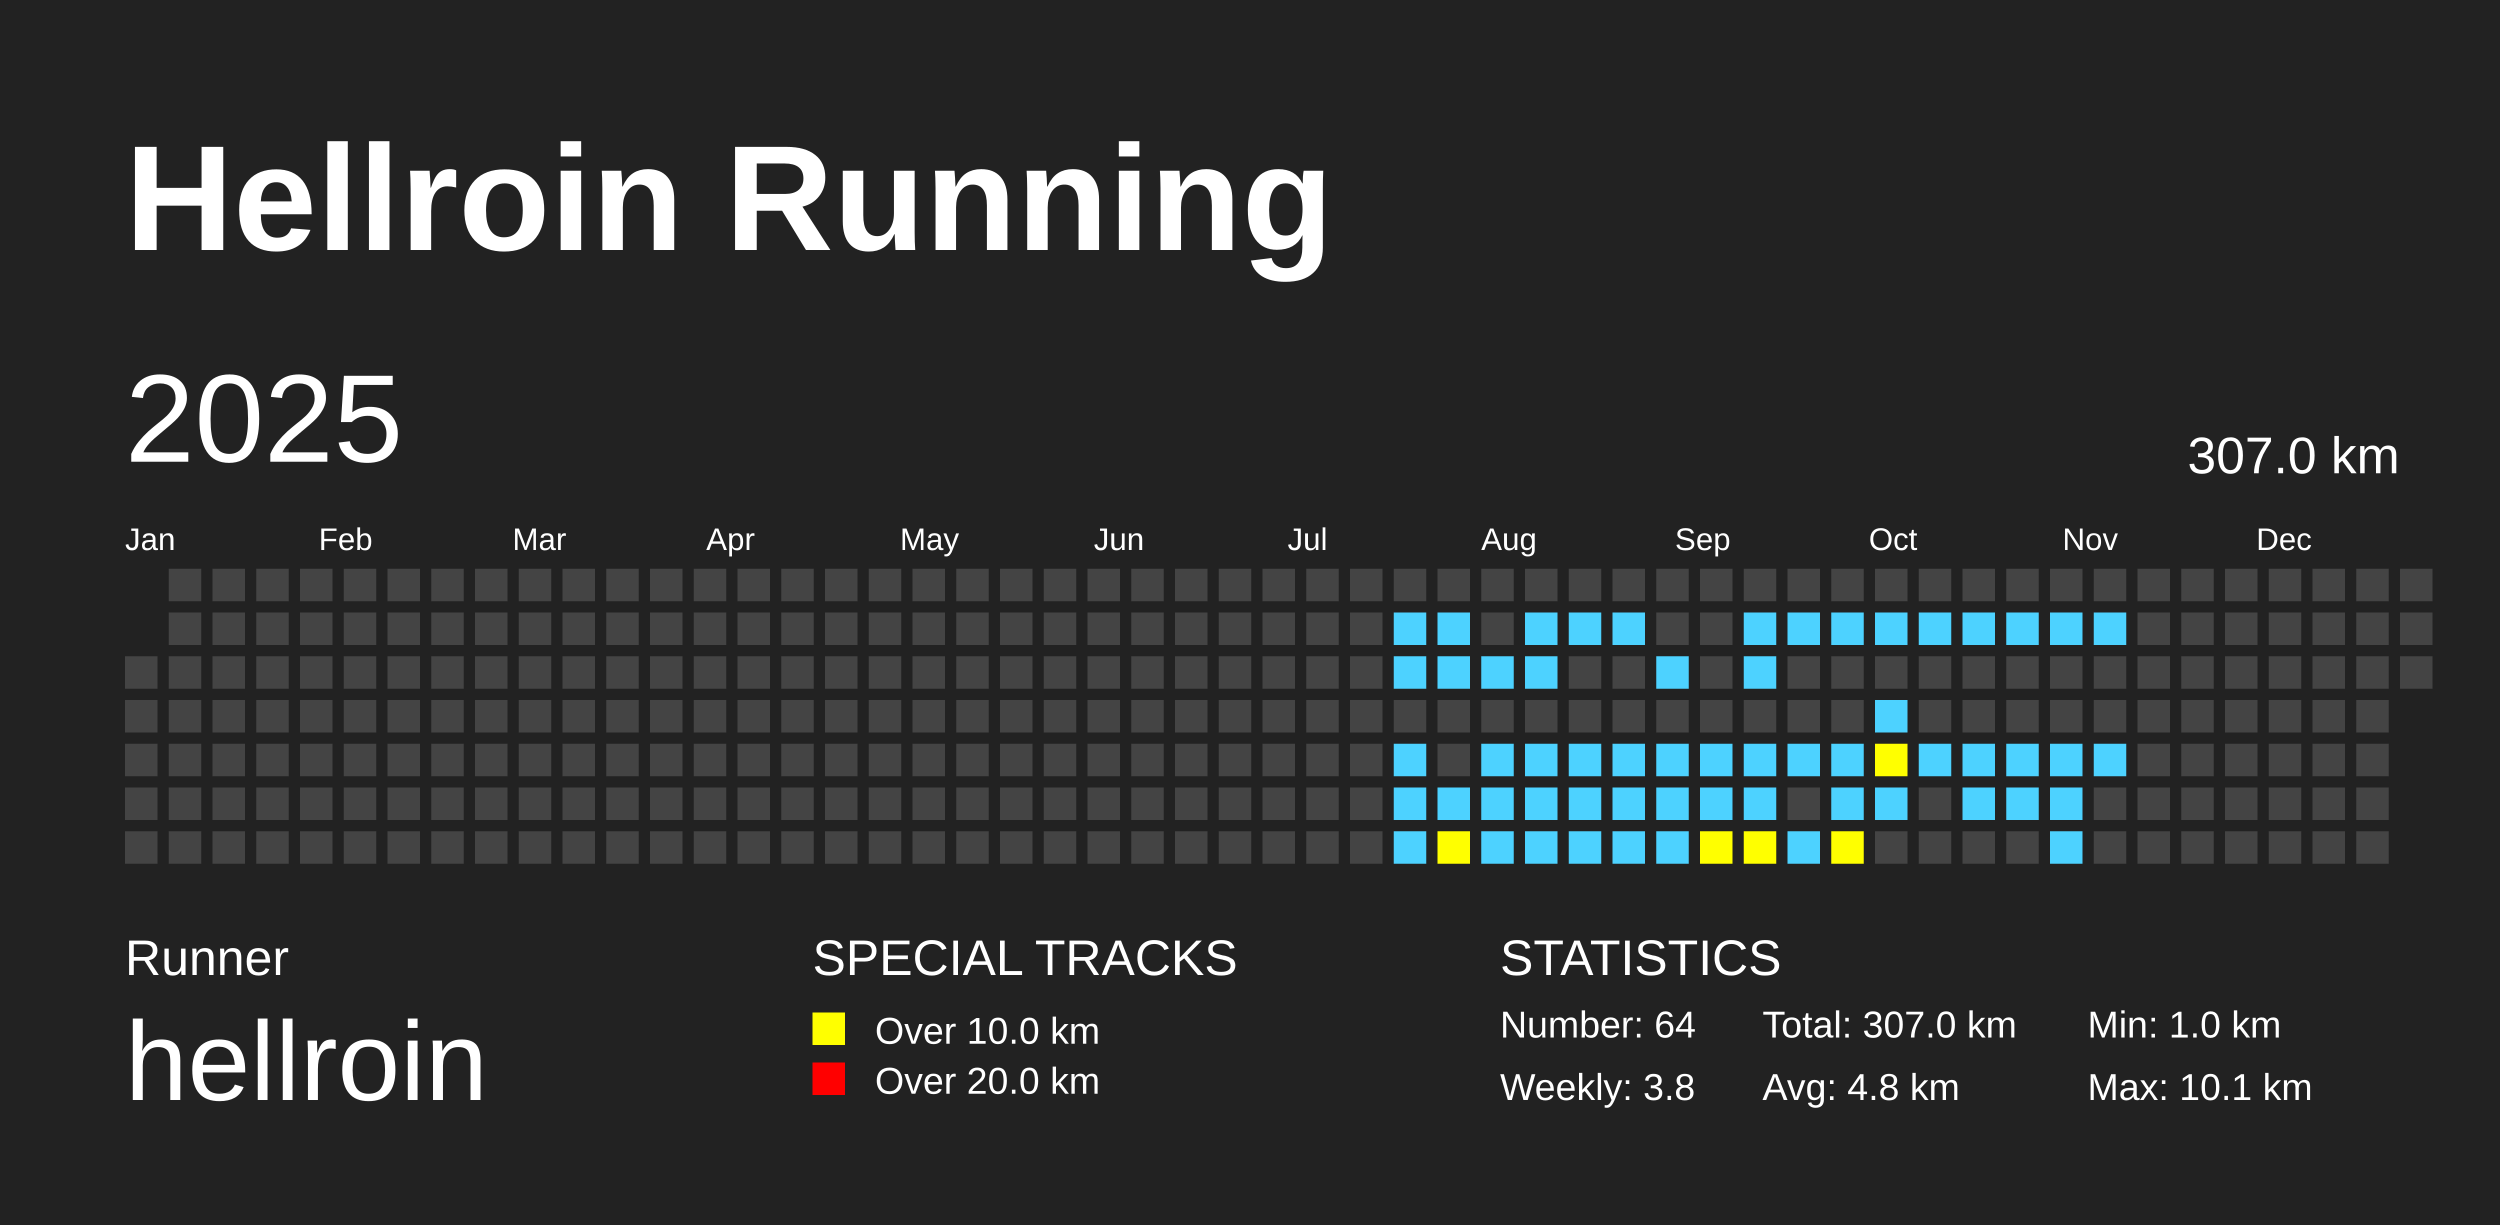
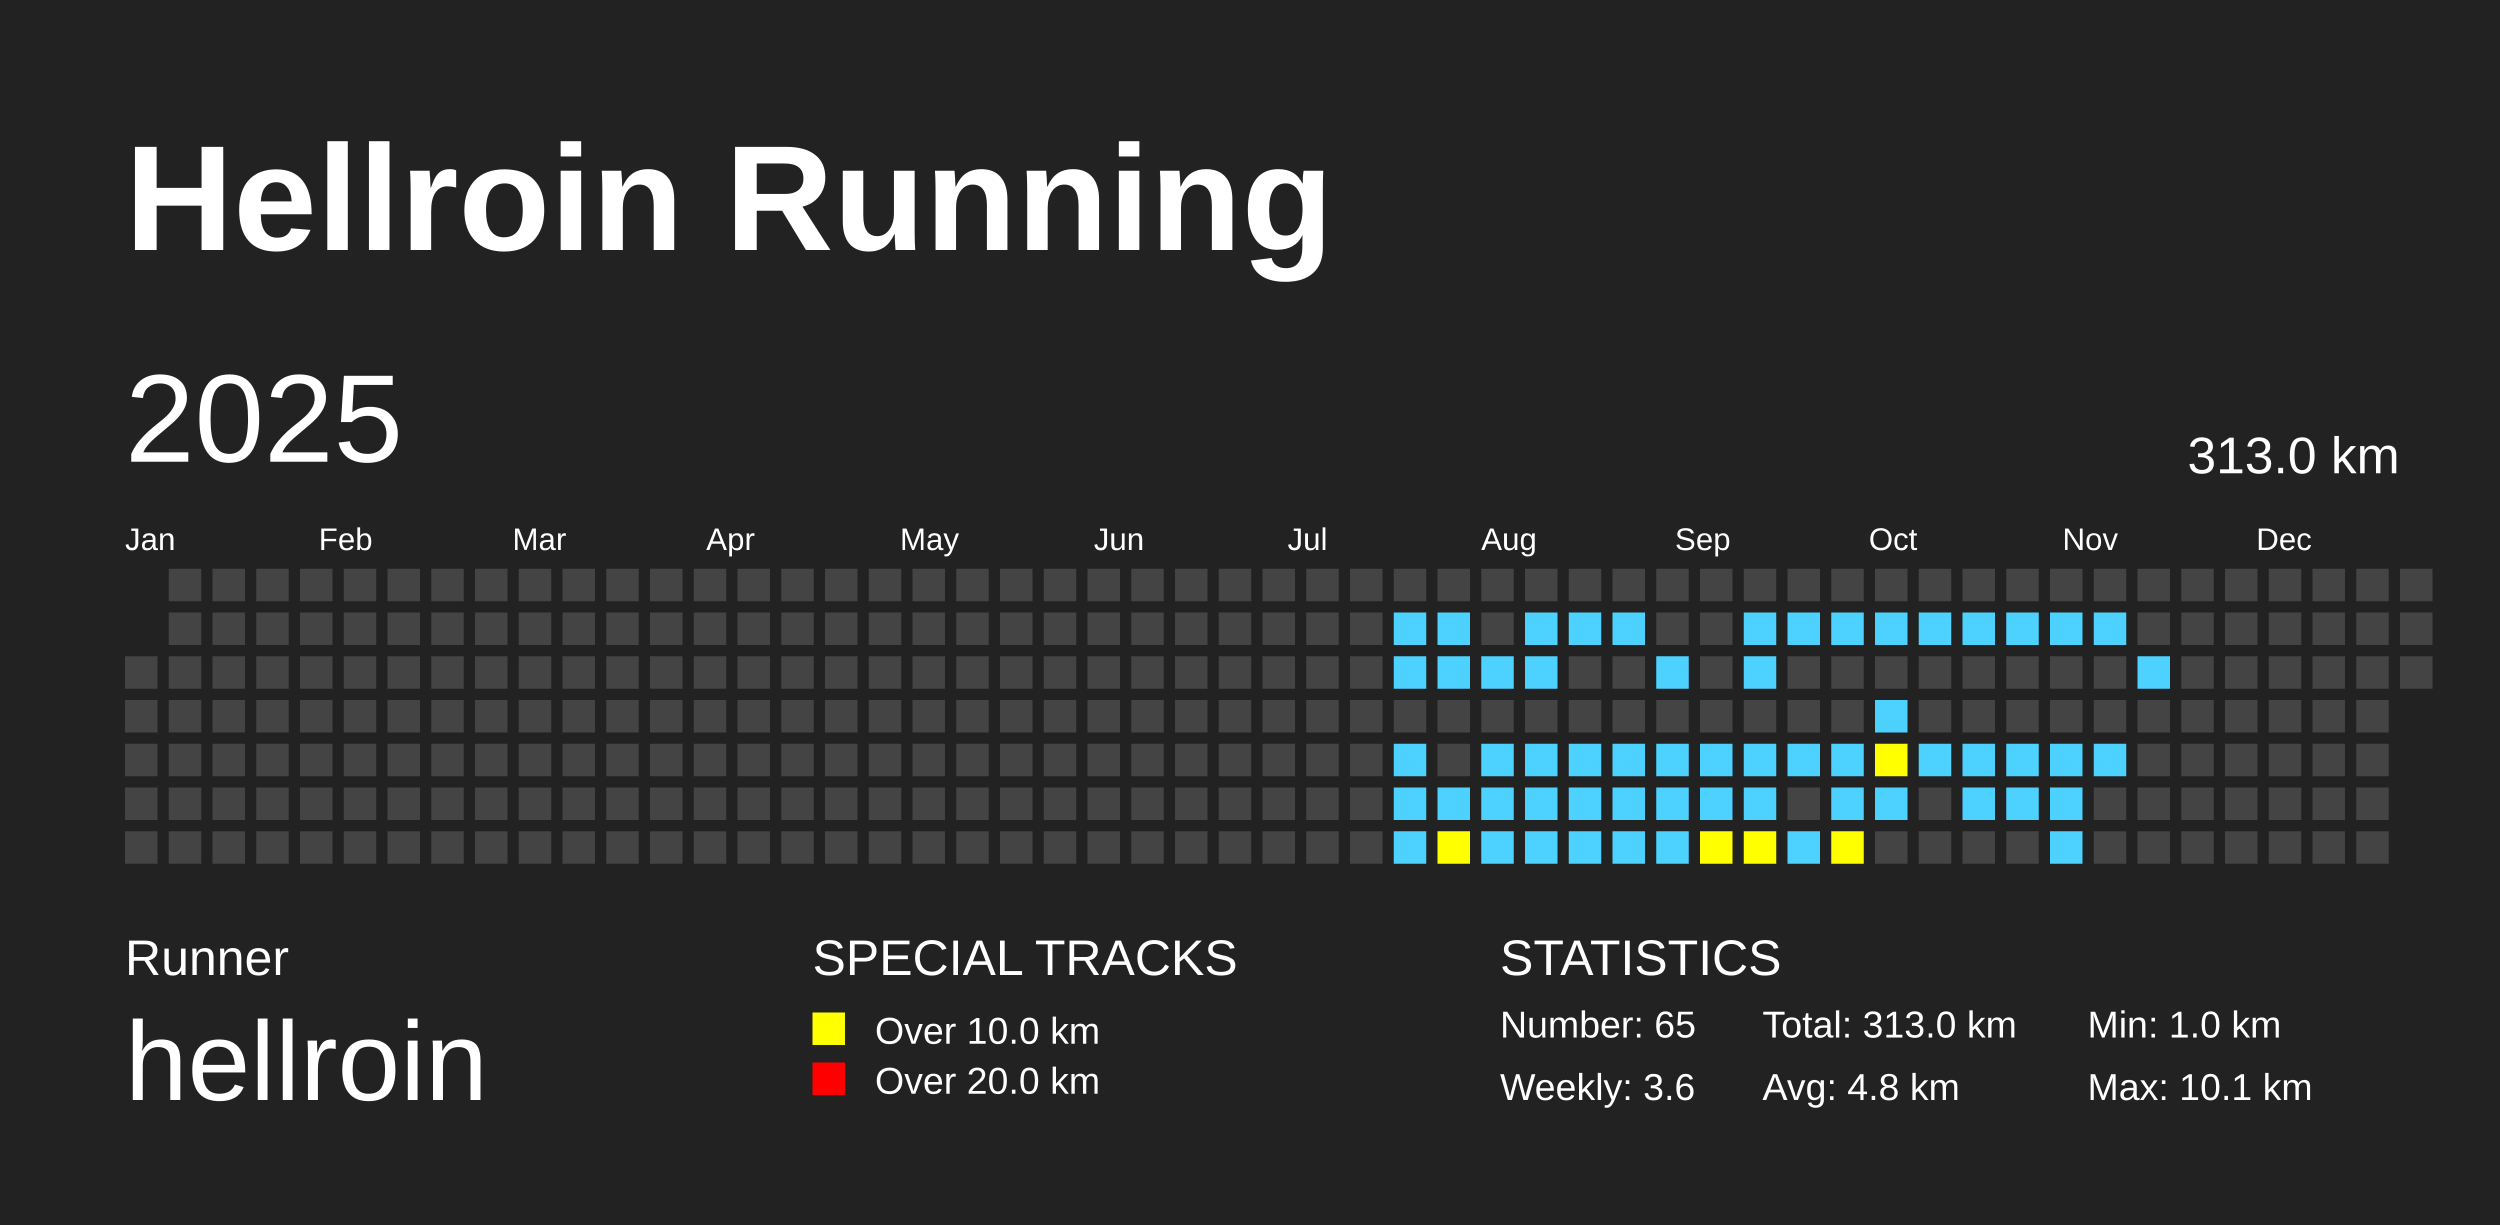
<svg xmlns="http://www.w3.org/2000/svg" baseProfile="full" height="98mm" version="1.1" viewBox="0,0,200,98" width="200mm">
  <defs />
  <rect fill="#222222" height="98" width="200" x="0" y="0" />
  <text fill="#FFFFFF" style="font-size:12px; font-family:Arial; font-weight:bold;" x="10" y="20">Hellroin Running</text>
  <text fill="#FFFFFF" style="font-size:4px; font-family:Arial" x="10" y="78">Runner</text>
  <text fill="#FFFFFF" style="font-size:9px; font-family:Arial" x="10" y="88">hellroin</text>
  <text fill="#FFFFFF" style="font-size:4px; font-family:Arial" x="65" y="78">SPECIAL TRACKS</text>
  <rect fill="yellow" height="2.6" width="2.6" x="65" y="81" />
  <text fill="#FFFFFF" style="font-size:3px; font-family:Arial" x="70" y="83.5">Over 10.0 km</text>
  <rect fill="red" height="2.6" width="2.6" x="65" y="85" />
  <text fill="#FFFFFF" style="font-size:3px; font-family:Arial" x="70" y="87.5">Over 20.0 km</text>
  <text fill="#FFFFFF" style="font-size:4px; font-family:Arial" x="120" y="78">STATISTICS</text>
-   <text fill="#FFFFFF" style="font-size:3px; font-family:Arial" x="120" y="83">Number: 64</text>
-   <text fill="#FFFFFF" style="font-size:3px; font-family:Arial" x="120" y="88">Weekly: 3.8</text>
-   <text fill="#FFFFFF" style="font-size:3px; font-family:Arial" x="141" y="83">Total: 307.0 km</text>
+   <text fill="#FFFFFF" style="font-size:3px; font-family:Arial" x="120" y="83">Number: 65</text>
+   <text fill="#FFFFFF" style="font-size:3px; font-family:Arial" x="120" y="88">Weekly: 3.6</text>
+   <text fill="#FFFFFF" style="font-size:3px; font-family:Arial" x="141" y="83">Total: 313.0 km</text>
  <text fill="#FFFFFF" style="font-size:3px; font-family:Arial" x="141" y="88">Avg: 4.8 km</text>
  <text fill="#FFFFFF" style="font-size:3px; font-family:Arial" x="167" y="83">Min: 1.0 km</text>
  <text fill="#FFFFFF" style="font-size:3px; font-family:Arial" x="167" y="88">Max: 10.1 km</text>
  <text dominant-baseline="hanging" fill="#FFFFFF" style="font-size:10.0px; font-family:Arial;" x="10" y="30">2025</text>
-   <text dominant-baseline="hanging" fill="#FFFFFF" style="font-size:4.125px; font-family:Arial;" x="175" y="35">307.0 km</text>
+   <text dominant-baseline="hanging" fill="#FFFFFF" style="font-size:4.125px; font-family:Arial;" x="175" y="35">313.0 km</text>
  <text fill="#FFFFFF" style="font-size:2.5px; font-family:Arial" x="10.0" y="44">Jan</text>
  <text fill="#FFFFFF" style="font-size:2.5px; font-family:Arial" x="25.5" y="44">Feb</text>
  <text fill="#FFFFFF" style="font-size:2.5px; font-family:Arial" x="41.0" y="44">Mar</text>
  <text fill="#FFFFFF" style="font-size:2.5px; font-family:Arial" x="56.5" y="44">Apr</text>
  <text fill="#FFFFFF" style="font-size:2.5px; font-family:Arial" x="72.0" y="44">May</text>
  <text fill="#FFFFFF" style="font-size:2.5px; font-family:Arial" x="87.5" y="44">Jun</text>
  <text fill="#FFFFFF" style="font-size:2.5px; font-family:Arial" x="103.0" y="44">Jul</text>
  <text fill="#FFFFFF" style="font-size:2.5px; font-family:Arial" x="118.5" y="44">Aug</text>
  <text fill="#FFFFFF" style="font-size:2.5px; font-family:Arial" x="134.0" y="44">Sep</text>
  <text fill="#FFFFFF" style="font-size:2.5px; font-family:Arial" x="149.5" y="44">Oct</text>
  <text fill="#FFFFFF" style="font-size:2.5px; font-family:Arial" x="165.0" y="44">Nov</text>
  <text fill="#FFFFFF" style="font-size:2.5px; font-family:Arial" x="180.5" y="44">Dec</text>
  <rect fill="#444444" height="2.6" width="2.6" x="10.0" y="52.5" />
  <rect fill="#444444" height="2.6" width="2.6" x="10.0" y="56.0" />
  <rect fill="#444444" height="2.6" width="2.6" x="10.0" y="59.5" />
  <rect fill="#444444" height="2.6" width="2.6" x="10.0" y="63.0" />
  <rect fill="#444444" height="2.6" width="2.6" x="10.0" y="66.5" />
  <rect fill="#444444" height="2.6" width="2.6" x="13.5" y="45.5" />
  <rect fill="#444444" height="2.6" width="2.6" x="13.5" y="49.0" />
  <rect fill="#444444" height="2.6" width="2.6" x="13.5" y="52.5" />
  <rect fill="#444444" height="2.6" width="2.6" x="13.5" y="56.0" />
  <rect fill="#444444" height="2.6" width="2.6" x="13.5" y="59.5" />
  <rect fill="#444444" height="2.6" width="2.6" x="13.5" y="63.0" />
  <rect fill="#444444" height="2.6" width="2.6" x="13.5" y="66.5" />
  <rect fill="#444444" height="2.6" width="2.6" x="17.0" y="45.5" />
  <rect fill="#444444" height="2.6" width="2.6" x="17.0" y="49.0" />
  <rect fill="#444444" height="2.6" width="2.6" x="17.0" y="52.5" />
  <rect fill="#444444" height="2.6" width="2.6" x="17.0" y="56.0" />
  <rect fill="#444444" height="2.6" width="2.6" x="17.0" y="59.5" />
  <rect fill="#444444" height="2.6" width="2.6" x="17.0" y="63.0" />
  <rect fill="#444444" height="2.6" width="2.6" x="17.0" y="66.5" />
  <rect fill="#444444" height="2.6" width="2.6" x="20.5" y="45.5" />
  <rect fill="#444444" height="2.6" width="2.6" x="20.5" y="49.0" />
  <rect fill="#444444" height="2.6" width="2.6" x="20.5" y="52.5" />
  <rect fill="#444444" height="2.6" width="2.6" x="20.5" y="56.0" />
  <rect fill="#444444" height="2.6" width="2.6" x="20.5" y="59.5" />
  <rect fill="#444444" height="2.6" width="2.6" x="20.5" y="63.0" />
  <rect fill="#444444" height="2.6" width="2.6" x="20.5" y="66.5" />
  <rect fill="#444444" height="2.6" width="2.6" x="24.0" y="45.5" />
  <rect fill="#444444" height="2.6" width="2.6" x="24.0" y="49.0" />
  <rect fill="#444444" height="2.6" width="2.6" x="24.0" y="52.5" />
  <rect fill="#444444" height="2.6" width="2.6" x="24.0" y="56.0" />
  <rect fill="#444444" height="2.6" width="2.6" x="24.0" y="59.5" />
  <rect fill="#444444" height="2.6" width="2.6" x="24.0" y="63.0" />
  <rect fill="#444444" height="2.6" width="2.6" x="24.0" y="66.5" />
  <rect fill="#444444" height="2.6" width="2.6" x="27.5" y="45.5" />
  <rect fill="#444444" height="2.6" width="2.6" x="27.5" y="49.0" />
  <rect fill="#444444" height="2.6" width="2.6" x="27.5" y="52.5" />
  <rect fill="#444444" height="2.6" width="2.6" x="27.5" y="56.0" />
  <rect fill="#444444" height="2.6" width="2.6" x="27.5" y="59.5" />
  <rect fill="#444444" height="2.6" width="2.6" x="27.5" y="63.0" />
  <rect fill="#444444" height="2.6" width="2.6" x="27.5" y="66.5" />
  <rect fill="#444444" height="2.6" width="2.6" x="31.0" y="45.5" />
  <rect fill="#444444" height="2.6" width="2.6" x="31.0" y="49.0" />
  <rect fill="#444444" height="2.6" width="2.6" x="31.0" y="52.5" />
  <rect fill="#444444" height="2.6" width="2.6" x="31.0" y="56.0" />
  <rect fill="#444444" height="2.6" width="2.6" x="31.0" y="59.5" />
  <rect fill="#444444" height="2.6" width="2.6" x="31.0" y="63.0" />
  <rect fill="#444444" height="2.6" width="2.6" x="31.0" y="66.5" />
  <rect fill="#444444" height="2.6" width="2.6" x="34.5" y="45.5" />
  <rect fill="#444444" height="2.6" width="2.6" x="34.5" y="49.0" />
  <rect fill="#444444" height="2.6" width="2.6" x="34.5" y="52.5" />
  <rect fill="#444444" height="2.6" width="2.6" x="34.5" y="56.0" />
  <rect fill="#444444" height="2.6" width="2.6" x="34.5" y="59.5" />
  <rect fill="#444444" height="2.6" width="2.6" x="34.5" y="63.0" />
  <rect fill="#444444" height="2.6" width="2.6" x="34.5" y="66.5" />
  <rect fill="#444444" height="2.6" width="2.6" x="38.0" y="45.5" />
  <rect fill="#444444" height="2.6" width="2.6" x="38.0" y="49.0" />
  <rect fill="#444444" height="2.6" width="2.6" x="38.0" y="52.5" />
  <rect fill="#444444" height="2.6" width="2.6" x="38.0" y="56.0" />
  <rect fill="#444444" height="2.6" width="2.6" x="38.0" y="59.5" />
  <rect fill="#444444" height="2.6" width="2.6" x="38.0" y="63.0" />
  <rect fill="#444444" height="2.6" width="2.6" x="38.0" y="66.5" />
  <rect fill="#444444" height="2.6" width="2.6" x="41.5" y="45.5" />
  <rect fill="#444444" height="2.6" width="2.6" x="41.5" y="49.0" />
  <rect fill="#444444" height="2.6" width="2.6" x="41.5" y="52.5" />
  <rect fill="#444444" height="2.6" width="2.6" x="41.5" y="56.0" />
  <rect fill="#444444" height="2.6" width="2.6" x="41.5" y="59.5" />
  <rect fill="#444444" height="2.6" width="2.6" x="41.5" y="63.0" />
  <rect fill="#444444" height="2.6" width="2.6" x="41.5" y="66.5" />
  <rect fill="#444444" height="2.6" width="2.6" x="45.0" y="45.5" />
  <rect fill="#444444" height="2.6" width="2.6" x="45.0" y="49.0" />
  <rect fill="#444444" height="2.6" width="2.6" x="45.0" y="52.5" />
  <rect fill="#444444" height="2.6" width="2.6" x="45.0" y="56.0" />
  <rect fill="#444444" height="2.6" width="2.6" x="45.0" y="59.5" />
  <rect fill="#444444" height="2.6" width="2.6" x="45.0" y="63.0" />
  <rect fill="#444444" height="2.6" width="2.6" x="45.0" y="66.5" />
  <rect fill="#444444" height="2.6" width="2.6" x="48.5" y="45.5" />
  <rect fill="#444444" height="2.6" width="2.6" x="48.5" y="49.0" />
  <rect fill="#444444" height="2.6" width="2.6" x="48.5" y="52.5" />
  <rect fill="#444444" height="2.6" width="2.6" x="48.5" y="56.0" />
  <rect fill="#444444" height="2.6" width="2.6" x="48.5" y="59.5" />
  <rect fill="#444444" height="2.6" width="2.6" x="48.5" y="63.0" />
  <rect fill="#444444" height="2.6" width="2.6" x="48.5" y="66.5" />
  <rect fill="#444444" height="2.6" width="2.6" x="52.0" y="45.5" />
  <rect fill="#444444" height="2.6" width="2.6" x="52.0" y="49.0" />
  <rect fill="#444444" height="2.6" width="2.6" x="52.0" y="52.5" />
  <rect fill="#444444" height="2.6" width="2.6" x="52.0" y="56.0" />
  <rect fill="#444444" height="2.6" width="2.6" x="52.0" y="59.5" />
  <rect fill="#444444" height="2.6" width="2.6" x="52.0" y="63.0" />
  <rect fill="#444444" height="2.6" width="2.6" x="52.0" y="66.5" />
  <rect fill="#444444" height="2.6" width="2.6" x="55.5" y="45.5" />
  <rect fill="#444444" height="2.6" width="2.6" x="55.5" y="49.0" />
  <rect fill="#444444" height="2.6" width="2.6" x="55.5" y="52.5" />
  <rect fill="#444444" height="2.6" width="2.6" x="55.5" y="56.0" />
  <rect fill="#444444" height="2.6" width="2.6" x="55.5" y="59.5" />
  <rect fill="#444444" height="2.6" width="2.6" x="55.5" y="63.0" />
  <rect fill="#444444" height="2.6" width="2.6" x="55.5" y="66.5" />
  <rect fill="#444444" height="2.6" width="2.6" x="59.0" y="45.5" />
  <rect fill="#444444" height="2.6" width="2.6" x="59.0" y="49.0" />
  <rect fill="#444444" height="2.6" width="2.6" x="59.0" y="52.5" />
  <rect fill="#444444" height="2.6" width="2.6" x="59.0" y="56.0" />
  <rect fill="#444444" height="2.6" width="2.6" x="59.0" y="59.5" />
  <rect fill="#444444" height="2.6" width="2.6" x="59.0" y="63.0" />
  <rect fill="#444444" height="2.6" width="2.6" x="59.0" y="66.5" />
  <rect fill="#444444" height="2.6" width="2.6" x="62.5" y="45.5" />
  <rect fill="#444444" height="2.6" width="2.6" x="62.5" y="49.0" />
  <rect fill="#444444" height="2.6" width="2.6" x="62.5" y="52.5" />
  <rect fill="#444444" height="2.6" width="2.6" x="62.5" y="56.0" />
  <rect fill="#444444" height="2.6" width="2.6" x="62.5" y="59.5" />
  <rect fill="#444444" height="2.6" width="2.6" x="62.5" y="63.0" />
  <rect fill="#444444" height="2.6" width="2.6" x="62.5" y="66.5" />
  <rect fill="#444444" height="2.6" width="2.6" x="66.0" y="45.5" />
  <rect fill="#444444" height="2.6" width="2.6" x="66.0" y="49.0" />
  <rect fill="#444444" height="2.6" width="2.6" x="66.0" y="52.5" />
  <rect fill="#444444" height="2.6" width="2.6" x="66.0" y="56.0" />
  <rect fill="#444444" height="2.6" width="2.6" x="66.0" y="59.5" />
  <rect fill="#444444" height="2.6" width="2.6" x="66.0" y="63.0" />
  <rect fill="#444444" height="2.6" width="2.6" x="66.0" y="66.5" />
  <rect fill="#444444" height="2.6" width="2.6" x="69.5" y="45.5" />
  <rect fill="#444444" height="2.6" width="2.6" x="69.5" y="49.0" />
  <rect fill="#444444" height="2.6" width="2.6" x="69.5" y="52.5" />
  <rect fill="#444444" height="2.6" width="2.6" x="69.5" y="56.0" />
  <rect fill="#444444" height="2.6" width="2.6" x="69.5" y="59.5" />
  <rect fill="#444444" height="2.6" width="2.6" x="69.5" y="63.0" />
  <rect fill="#444444" height="2.6" width="2.6" x="69.5" y="66.5" />
  <rect fill="#444444" height="2.6" width="2.6" x="73.0" y="45.5" />
  <rect fill="#444444" height="2.6" width="2.6" x="73.0" y="49.0" />
  <rect fill="#444444" height="2.6" width="2.6" x="73.0" y="52.5" />
  <rect fill="#444444" height="2.6" width="2.6" x="73.0" y="56.0" />
  <rect fill="#444444" height="2.6" width="2.6" x="73.0" y="59.5" />
  <rect fill="#444444" height="2.6" width="2.6" x="73.0" y="63.0" />
  <rect fill="#444444" height="2.6" width="2.6" x="73.0" y="66.5" />
  <rect fill="#444444" height="2.6" width="2.6" x="76.5" y="45.5" />
  <rect fill="#444444" height="2.6" width="2.6" x="76.5" y="49.0" />
  <rect fill="#444444" height="2.6" width="2.6" x="76.5" y="52.5" />
  <rect fill="#444444" height="2.6" width="2.6" x="76.5" y="56.0" />
  <rect fill="#444444" height="2.6" width="2.6" x="76.5" y="59.5" />
  <rect fill="#444444" height="2.6" width="2.6" x="76.5" y="63.0" />
  <rect fill="#444444" height="2.6" width="2.6" x="76.5" y="66.5" />
  <rect fill="#444444" height="2.6" width="2.6" x="80.0" y="45.5" />
  <rect fill="#444444" height="2.6" width="2.6" x="80.0" y="49.0" />
  <rect fill="#444444" height="2.6" width="2.6" x="80.0" y="52.5" />
  <rect fill="#444444" height="2.6" width="2.6" x="80.0" y="56.0" />
  <rect fill="#444444" height="2.6" width="2.6" x="80.0" y="59.5" />
  <rect fill="#444444" height="2.6" width="2.6" x="80.0" y="63.0" />
  <rect fill="#444444" height="2.6" width="2.6" x="80.0" y="66.5" />
  <rect fill="#444444" height="2.6" width="2.6" x="83.5" y="45.5" />
  <rect fill="#444444" height="2.6" width="2.6" x="83.5" y="49.0" />
  <rect fill="#444444" height="2.6" width="2.6" x="83.5" y="52.5" />
  <rect fill="#444444" height="2.6" width="2.6" x="83.5" y="56.0" />
  <rect fill="#444444" height="2.6" width="2.6" x="83.5" y="59.5" />
  <rect fill="#444444" height="2.6" width="2.6" x="83.5" y="63.0" />
  <rect fill="#444444" height="2.6" width="2.6" x="83.5" y="66.5" />
  <rect fill="#444444" height="2.6" width="2.6" x="87.0" y="45.5" />
  <rect fill="#444444" height="2.6" width="2.6" x="87.0" y="49.0" />
  <rect fill="#444444" height="2.6" width="2.6" x="87.0" y="52.5" />
  <rect fill="#444444" height="2.6" width="2.6" x="87.0" y="56.0" />
  <rect fill="#444444" height="2.6" width="2.6" x="87.0" y="59.5" />
  <rect fill="#444444" height="2.6" width="2.6" x="87.0" y="63.0" />
  <rect fill="#444444" height="2.6" width="2.6" x="87.0" y="66.5" />
  <rect fill="#444444" height="2.6" width="2.6" x="90.5" y="45.5" />
  <rect fill="#444444" height="2.6" width="2.6" x="90.5" y="49.0" />
  <rect fill="#444444" height="2.6" width="2.6" x="90.5" y="52.5" />
  <rect fill="#444444" height="2.6" width="2.6" x="90.5" y="56.0" />
  <rect fill="#444444" height="2.6" width="2.6" x="90.5" y="59.5" />
  <rect fill="#444444" height="2.6" width="2.6" x="90.5" y="63.0" />
  <rect fill="#444444" height="2.6" width="2.6" x="90.5" y="66.5" />
  <rect fill="#444444" height="2.6" width="2.6" x="94.0" y="45.5" />
  <rect fill="#444444" height="2.6" width="2.6" x="94.0" y="49.0" />
  <rect fill="#444444" height="2.6" width="2.6" x="94.0" y="52.5" />
  <rect fill="#444444" height="2.6" width="2.6" x="94.0" y="56.0" />
  <rect fill="#444444" height="2.6" width="2.6" x="94.0" y="59.5" />
  <rect fill="#444444" height="2.6" width="2.6" x="94.0" y="63.0" />
  <rect fill="#444444" height="2.6" width="2.6" x="94.0" y="66.5" />
  <rect fill="#444444" height="2.6" width="2.6" x="97.5" y="45.5" />
  <rect fill="#444444" height="2.6" width="2.6" x="97.5" y="49.0" />
  <rect fill="#444444" height="2.6" width="2.6" x="97.5" y="52.5" />
  <rect fill="#444444" height="2.6" width="2.6" x="97.5" y="56.0" />
  <rect fill="#444444" height="2.6" width="2.6" x="97.5" y="59.5" />
  <rect fill="#444444" height="2.6" width="2.6" x="97.5" y="63.0" />
  <rect fill="#444444" height="2.6" width="2.6" x="97.5" y="66.5" />
  <rect fill="#444444" height="2.6" width="2.6" x="101.0" y="45.5" />
  <rect fill="#444444" height="2.6" width="2.6" x="101.0" y="49.0" />
  <rect fill="#444444" height="2.6" width="2.6" x="101.0" y="52.5" />
  <rect fill="#444444" height="2.6" width="2.6" x="101.0" y="56.0" />
  <rect fill="#444444" height="2.6" width="2.6" x="101.0" y="59.5" />
  <rect fill="#444444" height="2.6" width="2.6" x="101.0" y="63.0" />
  <rect fill="#444444" height="2.6" width="2.6" x="101.0" y="66.5" />
  <rect fill="#444444" height="2.6" width="2.6" x="104.5" y="45.5" />
  <rect fill="#444444" height="2.6" width="2.6" x="104.5" y="49.0" />
  <rect fill="#444444" height="2.6" width="2.6" x="104.5" y="52.5" />
  <rect fill="#444444" height="2.6" width="2.6" x="104.5" y="56.0" />
  <rect fill="#444444" height="2.6" width="2.6" x="104.5" y="59.5" />
  <rect fill="#444444" height="2.6" width="2.6" x="104.5" y="63.0" />
  <rect fill="#444444" height="2.6" width="2.6" x="104.5" y="66.5" />
  <rect fill="#444444" height="2.6" width="2.6" x="108.0" y="45.5" />
  <rect fill="#444444" height="2.6" width="2.6" x="108.0" y="49.0" />
  <rect fill="#444444" height="2.6" width="2.6" x="108.0" y="52.5" />
  <rect fill="#444444" height="2.6" width="2.6" x="108.0" y="56.0" />
  <rect fill="#444444" height="2.6" width="2.6" x="108.0" y="59.5" />
  <rect fill="#444444" height="2.6" width="2.6" x="108.0" y="63.0" />
  <rect fill="#444444" height="2.6" width="2.6" x="108.0" y="66.5" />
  <rect fill="#444444" height="2.6" width="2.6" x="111.5" y="45.5" />
  <rect fill="#4DD2FF" height="2.6" width="2.6" x="111.5" y="49.0" />
  <rect fill="#4DD2FF" height="2.6" width="2.6" x="111.5" y="52.5" />
  <rect fill="#444444" height="2.6" width="2.6" x="111.5" y="56.0" />
  <rect fill="#4DD2FF" height="2.6" width="2.6" x="111.5" y="59.5" />
  <rect fill="#4DD2FF" height="2.6" width="2.6" x="111.5" y="63.0" />
  <rect fill="#4DD2FF" height="2.6" width="2.6" x="111.5" y="66.5" />
  <rect fill="#444444" height="2.6" width="2.6" x="115.0" y="45.5" />
  <rect fill="#4DD2FF" height="2.6" width="2.6" x="115.0" y="49.0" />
  <rect fill="#4DD2FF" height="2.6" width="2.6" x="115.0" y="52.5" />
  <rect fill="#444444" height="2.6" width="2.6" x="115.0" y="56.0" />
  <rect fill="#444444" height="2.6" width="2.6" x="115.0" y="59.5" />
  <rect fill="#4DD2FF" height="2.6" width="2.6" x="115.0" y="63.0" />
  <rect fill="yellow" height="2.6" width="2.6" x="115.0" y="66.5" />
  <rect fill="#444444" height="2.6" width="2.6" x="118.5" y="45.5" />
  <rect fill="#444444" height="2.6" width="2.6" x="118.5" y="49.0" />
  <rect fill="#4DD2FF" height="2.6" width="2.6" x="118.5" y="52.5" />
  <rect fill="#444444" height="2.6" width="2.6" x="118.5" y="56.0" />
  <rect fill="#4DD2FF" height="2.6" width="2.6" x="118.5" y="59.5" />
  <rect fill="#4DD2FF" height="2.6" width="2.6" x="118.5" y="63.0" />
  <rect fill="#4DD2FF" height="2.6" width="2.6" x="118.5" y="66.5" />
  <rect fill="#444444" height="2.6" width="2.6" x="122.0" y="45.5" />
  <rect fill="#4DD2FF" height="2.6" width="2.6" x="122.0" y="49.0" />
  <rect fill="#4DD2FF" height="2.6" width="2.6" x="122.0" y="52.5" />
  <rect fill="#444444" height="2.6" width="2.6" x="122.0" y="56.0" />
  <rect fill="#4DD2FF" height="2.6" width="2.6" x="122.0" y="59.5" />
  <rect fill="#4DD2FF" height="2.6" width="2.6" x="122.0" y="63.0" />
  <rect fill="#4DD2FF" height="2.6" width="2.6" x="122.0" y="66.5" />
  <rect fill="#444444" height="2.6" width="2.6" x="125.5" y="45.5" />
  <rect fill="#4DD2FF" height="2.6" width="2.6" x="125.5" y="49.0" />
  <rect fill="#444444" height="2.6" width="2.6" x="125.5" y="52.5" />
  <rect fill="#444444" height="2.6" width="2.6" x="125.5" y="56.0" />
  <rect fill="#4DD2FF" height="2.6" width="2.6" x="125.5" y="59.5" />
  <rect fill="#4DD2FF" height="2.6" width="2.6" x="125.5" y="63.0" />
  <rect fill="#4DD2FF" height="2.6" width="2.6" x="125.5" y="66.5" />
  <rect fill="#444444" height="2.6" width="2.6" x="129.0" y="45.5" />
  <rect fill="#4DD2FF" height="2.6" width="2.6" x="129.0" y="49.0" />
  <rect fill="#444444" height="2.6" width="2.6" x="129.0" y="52.5" />
  <rect fill="#444444" height="2.6" width="2.6" x="129.0" y="56.0" />
  <rect fill="#4DD2FF" height="2.6" width="2.6" x="129.0" y="59.5" />
  <rect fill="#4DD2FF" height="2.6" width="2.6" x="129.0" y="63.0" />
  <rect fill="#4DD2FF" height="2.6" width="2.6" x="129.0" y="66.5" />
  <rect fill="#444444" height="2.6" width="2.6" x="132.5" y="45.5" />
  <rect fill="#444444" height="2.6" width="2.6" x="132.5" y="49.0" />
  <rect fill="#4DD2FF" height="2.6" width="2.6" x="132.5" y="52.5" />
  <rect fill="#444444" height="2.6" width="2.6" x="132.5" y="56.0" />
  <rect fill="#4DD2FF" height="2.6" width="2.6" x="132.5" y="59.5" />
  <rect fill="#4DD2FF" height="2.6" width="2.6" x="132.5" y="63.0" />
  <rect fill="#4DD2FF" height="2.6" width="2.6" x="132.5" y="66.5" />
  <rect fill="#444444" height="2.6" width="2.6" x="136.0" y="45.5" />
  <rect fill="#444444" height="2.6" width="2.6" x="136.0" y="49.0" />
  <rect fill="#444444" height="2.6" width="2.6" x="136.0" y="52.5" />
  <rect fill="#444444" height="2.6" width="2.6" x="136.0" y="56.0" />
  <rect fill="#4DD2FF" height="2.6" width="2.6" x="136.0" y="59.5" />
  <rect fill="#4DD2FF" height="2.6" width="2.6" x="136.0" y="63.0" />
  <rect fill="yellow" height="2.6" width="2.6" x="136.0" y="66.5" />
  <rect fill="#444444" height="2.6" width="2.6" x="139.5" y="45.5" />
  <rect fill="#4DD2FF" height="2.6" width="2.6" x="139.5" y="49.0" />
  <rect fill="#4DD2FF" height="2.6" width="2.6" x="139.5" y="52.5" />
  <rect fill="#444444" height="2.6" width="2.6" x="139.5" y="56.0" />
  <rect fill="#4DD2FF" height="2.6" width="2.6" x="139.5" y="59.5" />
  <rect fill="#4DD2FF" height="2.6" width="2.6" x="139.5" y="63.0" />
  <rect fill="yellow" height="2.6" width="2.6" x="139.5" y="66.5" />
  <rect fill="#444444" height="2.6" width="2.6" x="143.0" y="45.5" />
  <rect fill="#4DD2FF" height="2.6" width="2.6" x="143.0" y="49.0" />
  <rect fill="#444444" height="2.6" width="2.6" x="143.0" y="52.5" />
  <rect fill="#444444" height="2.6" width="2.6" x="143.0" y="56.0" />
  <rect fill="#4DD2FF" height="2.6" width="2.6" x="143.0" y="59.5" />
  <rect fill="#444444" height="2.6" width="2.6" x="143.0" y="63.0" />
  <rect fill="#4DD2FF" height="2.6" width="2.6" x="143.0" y="66.5" />
  <rect fill="#444444" height="2.6" width="2.6" x="146.5" y="45.5" />
  <rect fill="#4DD2FF" height="2.6" width="2.6" x="146.5" y="49.0" />
  <rect fill="#444444" height="2.6" width="2.6" x="146.5" y="52.5" />
  <rect fill="#444444" height="2.6" width="2.6" x="146.5" y="56.0" />
  <rect fill="#4DD2FF" height="2.6" width="2.6" x="146.5" y="59.5" />
  <rect fill="#4DD2FF" height="2.6" width="2.6" x="146.5" y="63.0" />
  <rect fill="yellow" height="2.6" width="2.6" x="146.5" y="66.5" />
  <rect fill="#444444" height="2.6" width="2.6" x="150.0" y="45.5" />
  <rect fill="#4DD2FF" height="2.6" width="2.6" x="150.0" y="49.0" />
  <rect fill="#444444" height="2.6" width="2.6" x="150.0" y="52.5" />
  <rect fill="#4DD2FF" height="2.6" width="2.6" x="150.0" y="56.0" />
  <rect fill="yellow" height="2.6" width="2.6" x="150.0" y="59.5" />
  <rect fill="#4DD2FF" height="2.6" width="2.6" x="150.0" y="63.0" />
  <rect fill="#444444" height="2.6" width="2.6" x="150.0" y="66.5" />
  <rect fill="#444444" height="2.6" width="2.6" x="153.5" y="45.5" />
  <rect fill="#4DD2FF" height="2.6" width="2.6" x="153.5" y="49.0" />
  <rect fill="#444444" height="2.6" width="2.6" x="153.5" y="52.5" />
  <rect fill="#444444" height="2.6" width="2.6" x="153.5" y="56.0" />
  <rect fill="#4DD2FF" height="2.6" width="2.6" x="153.5" y="59.5" />
  <rect fill="#444444" height="2.6" width="2.6" x="153.5" y="63.0" />
  <rect fill="#444444" height="2.6" width="2.6" x="153.5" y="66.5" />
  <rect fill="#444444" height="2.6" width="2.6" x="157.0" y="45.5" />
  <rect fill="#4DD2FF" height="2.6" width="2.6" x="157.0" y="49.0" />
  <rect fill="#444444" height="2.6" width="2.6" x="157.0" y="52.5" />
  <rect fill="#444444" height="2.6" width="2.6" x="157.0" y="56.0" />
  <rect fill="#4DD2FF" height="2.6" width="2.6" x="157.0" y="59.5" />
  <rect fill="#4DD2FF" height="2.6" width="2.6" x="157.0" y="63.0" />
  <rect fill="#444444" height="2.6" width="2.6" x="157.0" y="66.5" />
  <rect fill="#444444" height="2.6" width="2.6" x="160.5" y="45.5" />
  <rect fill="#4DD2FF" height="2.6" width="2.6" x="160.5" y="49.0" />
  <rect fill="#444444" height="2.6" width="2.6" x="160.5" y="52.5" />
  <rect fill="#444444" height="2.6" width="2.6" x="160.5" y="56.0" />
  <rect fill="#4DD2FF" height="2.6" width="2.6" x="160.5" y="59.5" />
  <rect fill="#4DD2FF" height="2.6" width="2.6" x="160.5" y="63.0" />
  <rect fill="#444444" height="2.6" width="2.6" x="160.5" y="66.5" />
  <rect fill="#444444" height="2.6" width="2.6" x="164.0" y="45.5" />
  <rect fill="#4DD2FF" height="2.6" width="2.6" x="164.0" y="49.0" />
  <rect fill="#444444" height="2.6" width="2.6" x="164.0" y="52.5" />
  <rect fill="#444444" height="2.6" width="2.6" x="164.0" y="56.0" />
  <rect fill="#4DD2FF" height="2.6" width="2.6" x="164.0" y="59.5" />
  <rect fill="#4DD2FF" height="2.6" width="2.6" x="164.0" y="63.0" />
  <rect fill="#4DD2FF" height="2.6" width="2.6" x="164.0" y="66.5" />
  <rect fill="#444444" height="2.6" width="2.6" x="167.5" y="45.5" />
  <rect fill="#4DD2FF" height="2.6" width="2.6" x="167.5" y="49.0" />
  <rect fill="#444444" height="2.6" width="2.6" x="167.5" y="52.5" />
  <rect fill="#444444" height="2.6" width="2.6" x="167.5" y="56.0" />
  <rect fill="#4DD2FF" height="2.6" width="2.6" x="167.5" y="59.5" />
  <rect fill="#444444" height="2.6" width="2.6" x="167.5" y="63.0" />
  <rect fill="#444444" height="2.6" width="2.6" x="167.5" y="66.5" />
  <rect fill="#444444" height="2.6" width="2.6" x="171.0" y="45.5" />
  <rect fill="#444444" height="2.6" width="2.6" x="171.0" y="49.0" />
-   <rect fill="#444444" height="2.6" width="2.6" x="171.0" y="52.5" />
+   <rect fill="#4DD2FF" height="2.6" width="2.6" x="171.0" y="52.5" />
  <rect fill="#444444" height="2.6" width="2.6" x="171.0" y="56.0" />
  <rect fill="#444444" height="2.6" width="2.6" x="171.0" y="59.5" />
  <rect fill="#444444" height="2.6" width="2.6" x="171.0" y="63.0" />
  <rect fill="#444444" height="2.6" width="2.6" x="171.0" y="66.5" />
  <rect fill="#444444" height="2.6" width="2.6" x="174.5" y="45.5" />
  <rect fill="#444444" height="2.6" width="2.6" x="174.5" y="49.0" />
  <rect fill="#444444" height="2.6" width="2.6" x="174.5" y="52.5" />
  <rect fill="#444444" height="2.6" width="2.6" x="174.5" y="56.0" />
  <rect fill="#444444" height="2.6" width="2.6" x="174.5" y="59.5" />
  <rect fill="#444444" height="2.6" width="2.6" x="174.5" y="63.0" />
  <rect fill="#444444" height="2.6" width="2.6" x="174.5" y="66.5" />
  <rect fill="#444444" height="2.6" width="2.6" x="178.0" y="45.5" />
  <rect fill="#444444" height="2.6" width="2.6" x="178.0" y="49.0" />
  <rect fill="#444444" height="2.6" width="2.6" x="178.0" y="52.5" />
  <rect fill="#444444" height="2.6" width="2.6" x="178.0" y="56.0" />
  <rect fill="#444444" height="2.6" width="2.6" x="178.0" y="59.5" />
  <rect fill="#444444" height="2.6" width="2.6" x="178.0" y="63.0" />
  <rect fill="#444444" height="2.6" width="2.6" x="178.0" y="66.5" />
  <rect fill="#444444" height="2.6" width="2.6" x="181.5" y="45.5" />
  <rect fill="#444444" height="2.6" width="2.6" x="181.5" y="49.0" />
  <rect fill="#444444" height="2.6" width="2.6" x="181.5" y="52.5" />
  <rect fill="#444444" height="2.6" width="2.6" x="181.5" y="56.0" />
  <rect fill="#444444" height="2.6" width="2.6" x="181.5" y="59.5" />
  <rect fill="#444444" height="2.6" width="2.6" x="181.5" y="63.0" />
  <rect fill="#444444" height="2.6" width="2.6" x="181.5" y="66.5" />
  <rect fill="#444444" height="2.6" width="2.6" x="185.0" y="45.5" />
  <rect fill="#444444" height="2.6" width="2.6" x="185.0" y="49.0" />
  <rect fill="#444444" height="2.6" width="2.6" x="185.0" y="52.5" />
  <rect fill="#444444" height="2.6" width="2.6" x="185.0" y="56.0" />
  <rect fill="#444444" height="2.6" width="2.6" x="185.0" y="59.5" />
  <rect fill="#444444" height="2.6" width="2.6" x="185.0" y="63.0" />
  <rect fill="#444444" height="2.6" width="2.6" x="185.0" y="66.5" />
  <rect fill="#444444" height="2.6" width="2.6" x="188.5" y="45.5" />
  <rect fill="#444444" height="2.6" width="2.6" x="188.5" y="49.0" />
  <rect fill="#444444" height="2.6" width="2.6" x="188.5" y="52.5" />
  <rect fill="#444444" height="2.6" width="2.6" x="188.5" y="56.0" />
  <rect fill="#444444" height="2.6" width="2.6" x="188.5" y="59.5" />
  <rect fill="#444444" height="2.6" width="2.6" x="188.5" y="63.0" />
  <rect fill="#444444" height="2.6" width="2.6" x="188.5" y="66.5" />
  <rect fill="#444444" height="2.6" width="2.6" x="192.0" y="45.5" />
  <rect fill="#444444" height="2.6" width="2.6" x="192.0" y="49.0" />
  <rect fill="#444444" height="2.6" width="2.6" x="192.0" y="52.5" />
</svg>
